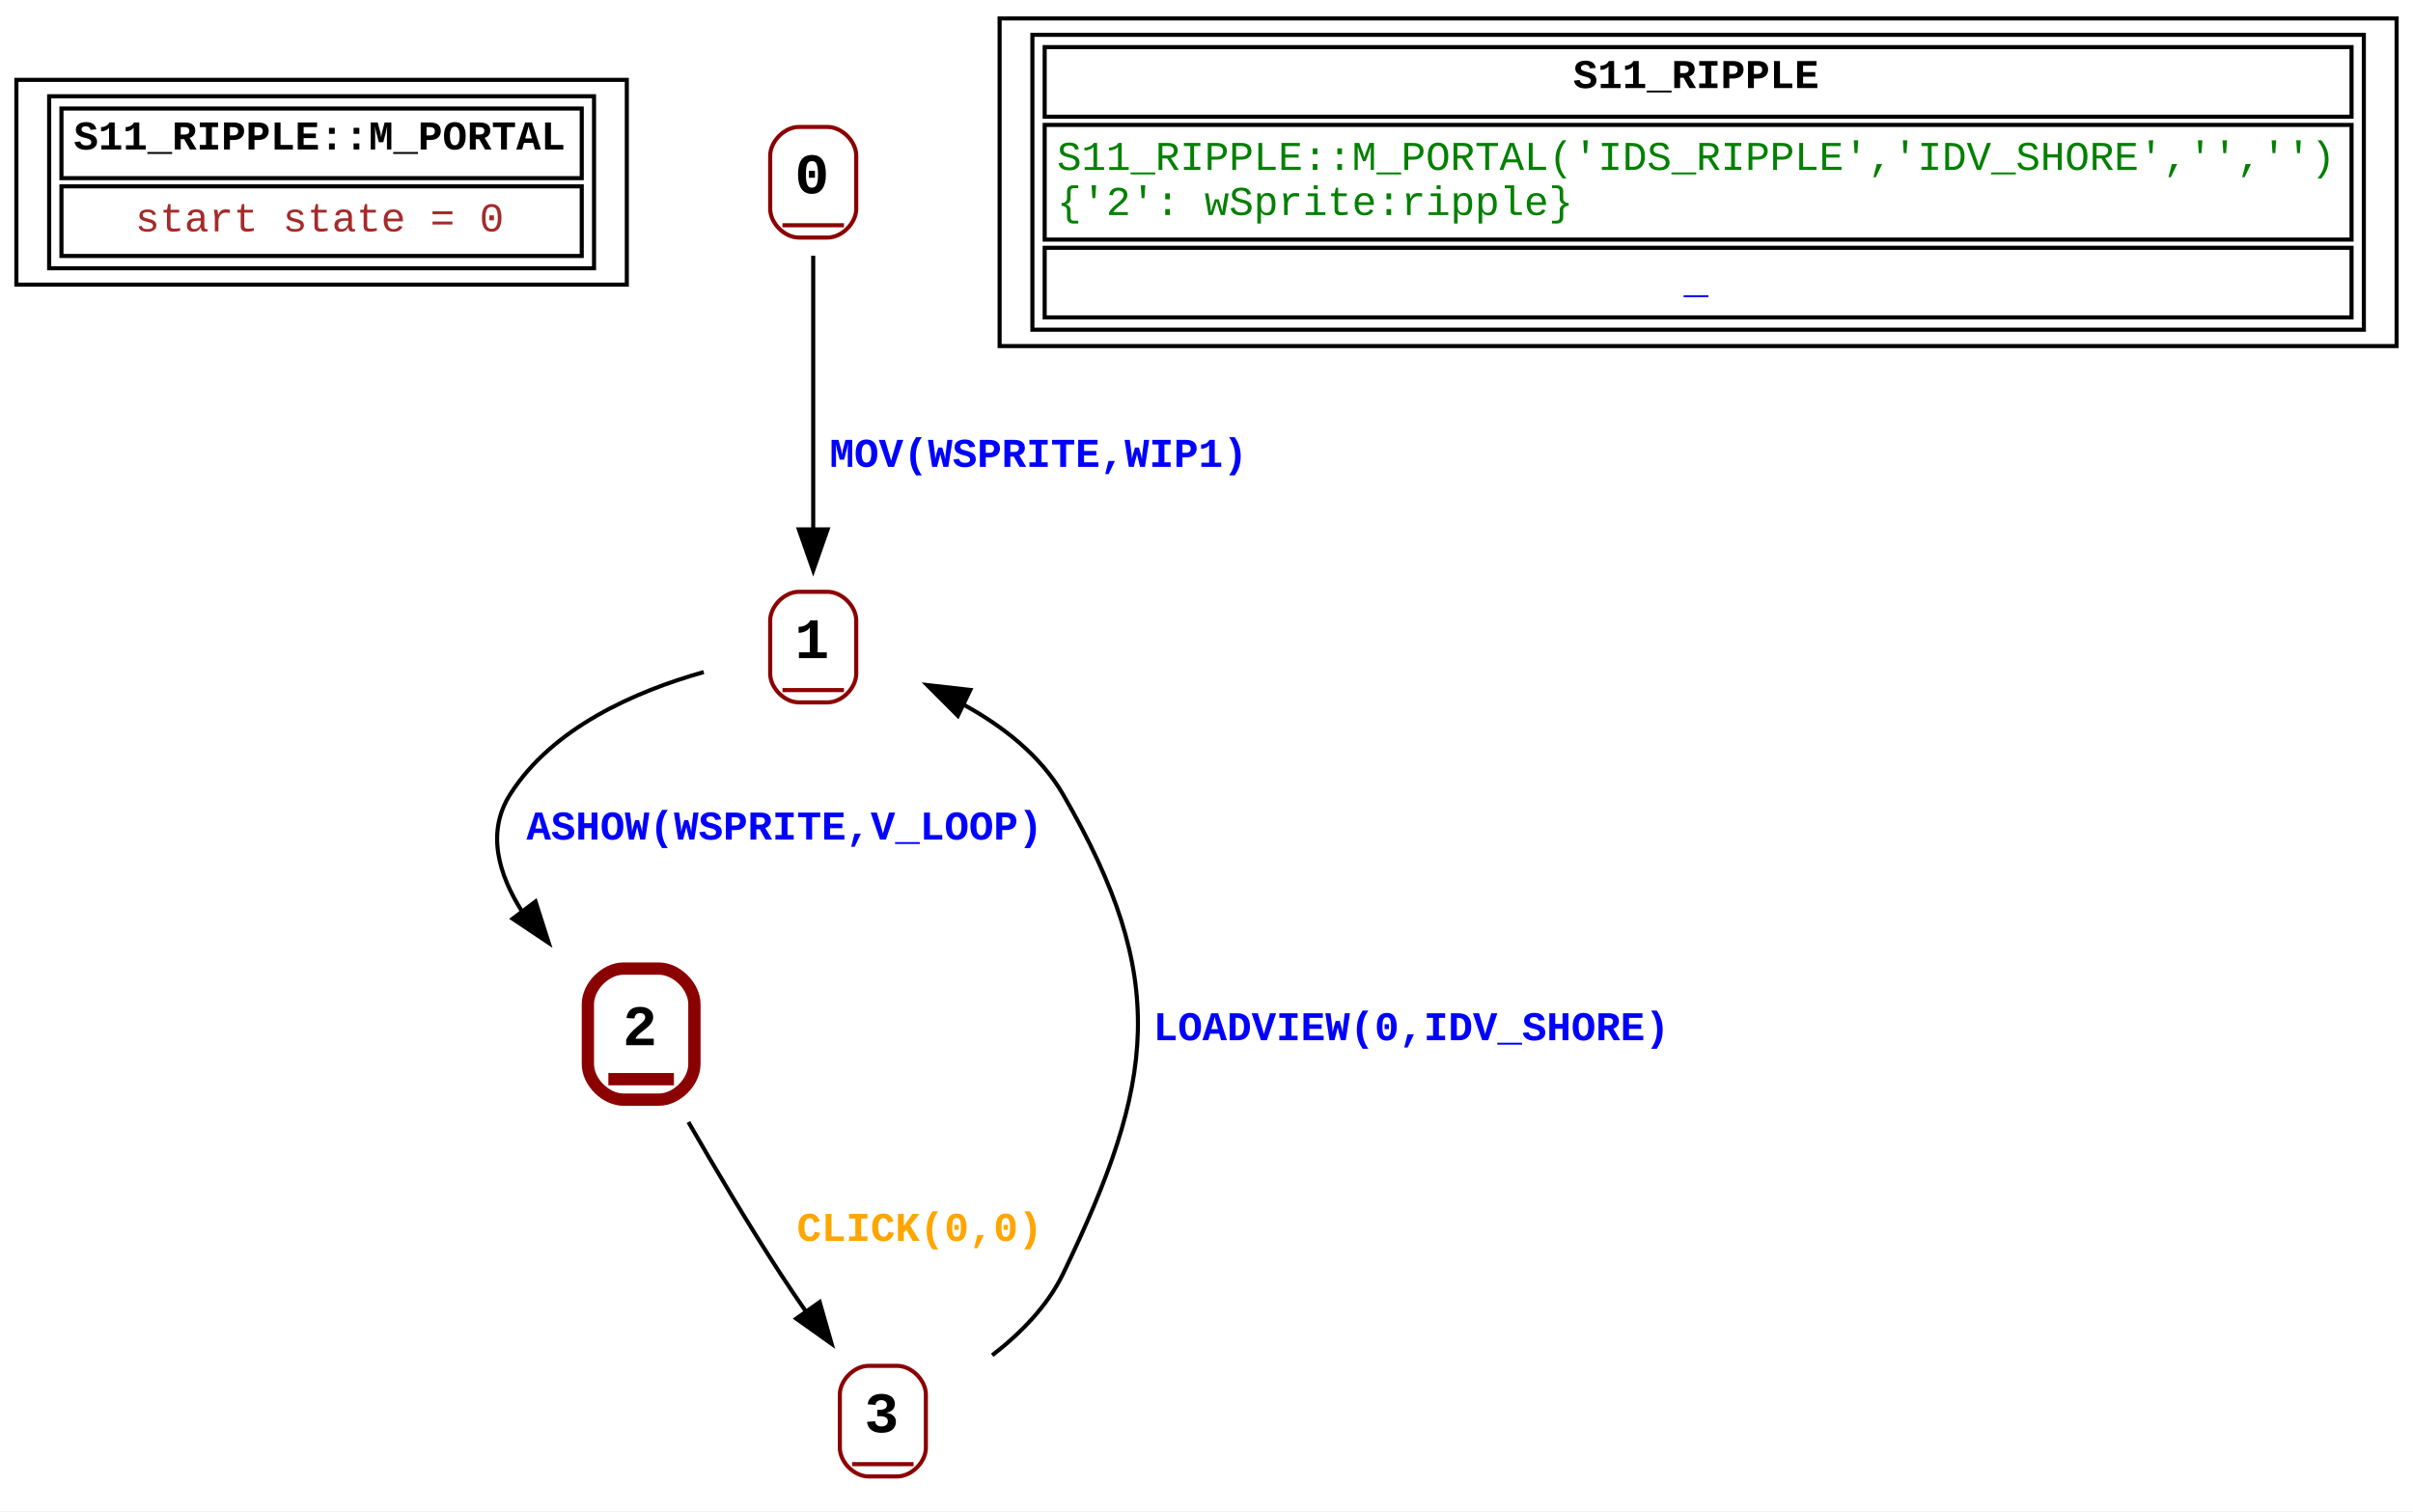
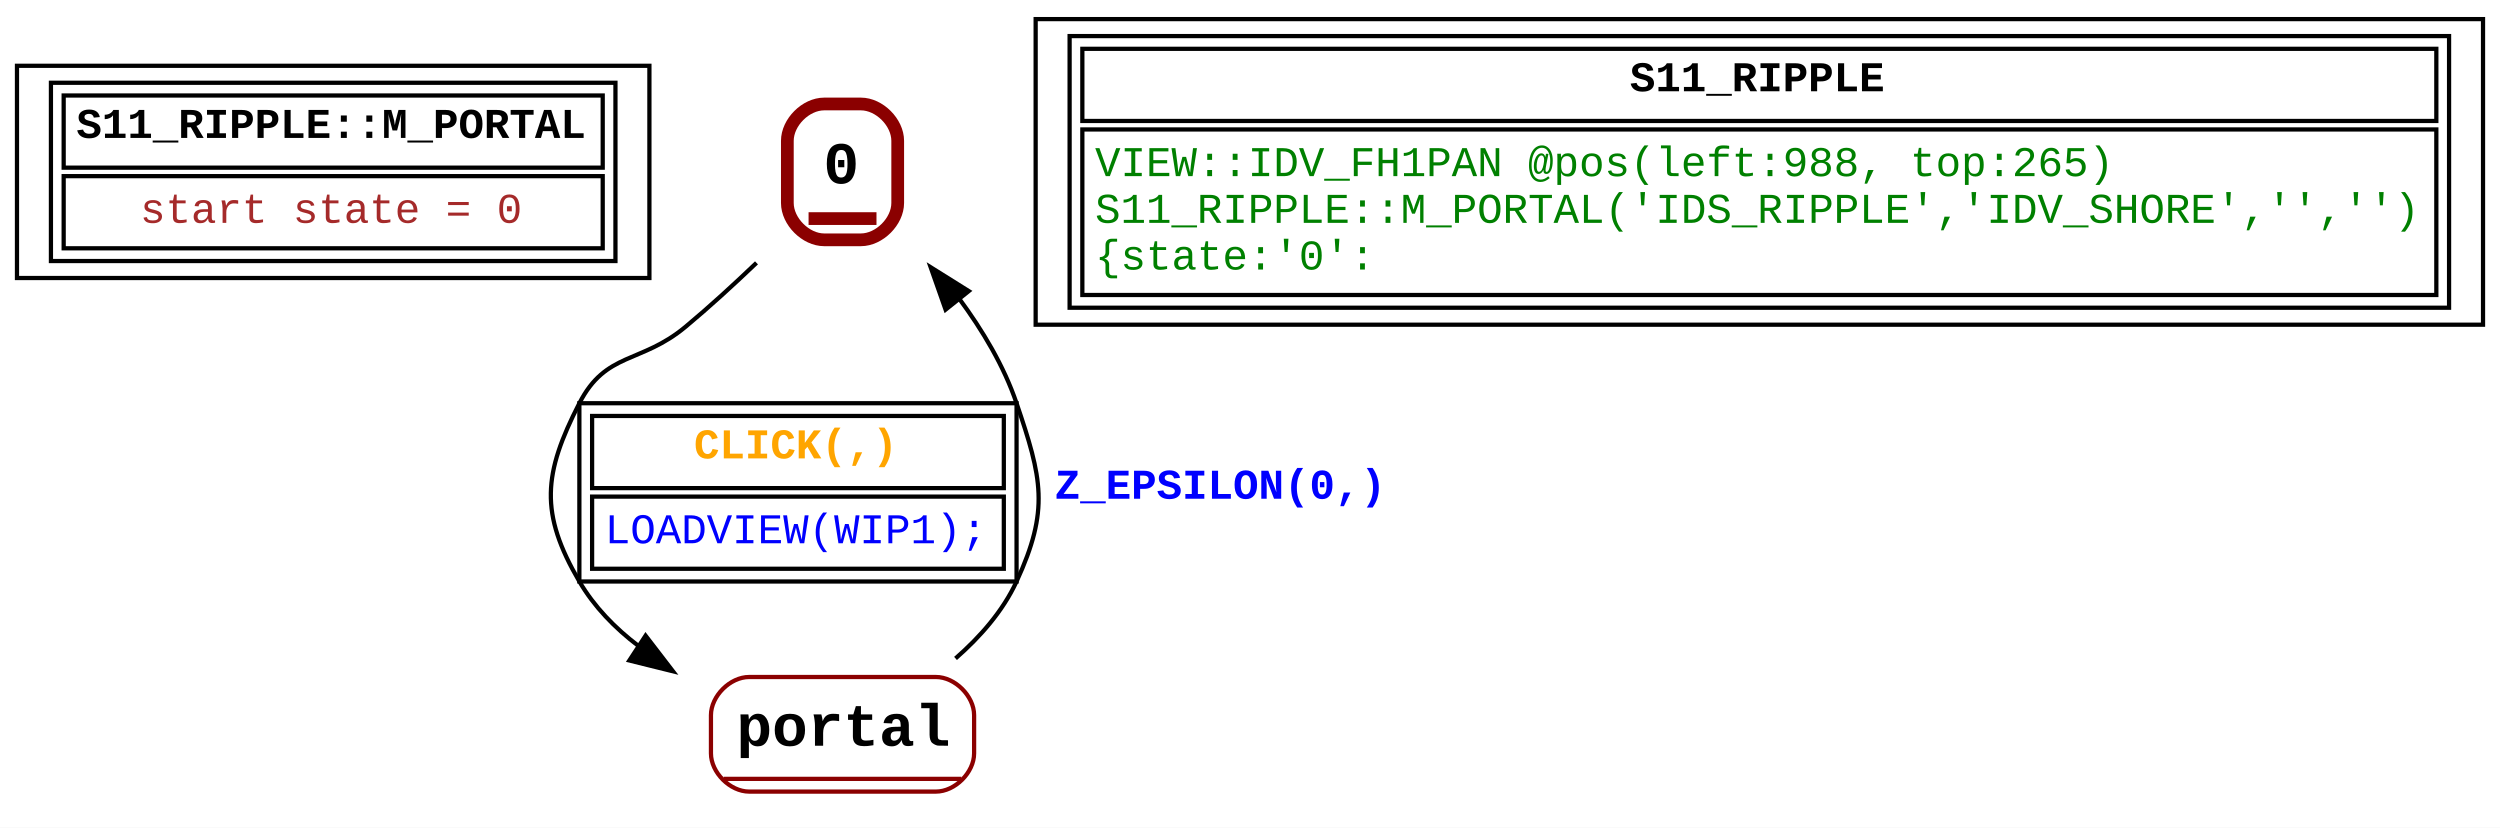
- <svg xmlns="http://www.w3.org/2000/svg" width="589pt" height="369pt" viewBox="0.00 0.00 589.00 369.00">
-   <g id="graph0" class="graph" transform="scale(1 1) rotate(0) translate(4 365)">
-     <polygon fill="white" stroke="none" points="-4,4 -4,-365 585,-365 585,4 -4,4" />
+ <svg xmlns="http://www.w3.org/2000/svg" width="589pt" height="195pt" viewBox="0.00 0.00 589.00 195.00">
+   <g id="graph0" class="graph" transform="scale(1 1) rotate(0) translate(4 191)">
+     <polygon fill="white" stroke="none" points="-4,4 -4,-191 585,-191 585,4 -4,4" />
    <g id="node1" class="node">
-       <polygon fill="none" stroke="black" points="0,-295.5 0,-345.5 149,-345.5 149,-295.5 0,-295.5" />
-       <polygon fill="none" stroke="black" points="11,-321.5 11,-338.5 138,-338.5 138,-321.5 11,-321.5" />
-       <text text-anchor="start" x="14" y="-328.5" font-family="Courier New" font-weight="bold" font-size="10.00">S11_RIPPLE::M_PORTAL</text>
-       <polygon fill="none" stroke="black" points="11,-302.5 11,-319.5 138,-319.5 138,-302.5 11,-302.5" />
-       <text text-anchor="start" x="29" y="-308.5" font-family="Courier New" font-size="10.00" fill="brown">start state = 0</text>
-       <polygon fill="none" stroke="black" points="8,-299.5 8,-341.5 141,-341.5 141,-299.5 8,-299.5" />
+       <polygon fill="none" stroke="black" points="0,-125.5 0,-175.5 149,-175.5 149,-125.5 0,-125.5" />
+       <polygon fill="none" stroke="black" points="11,-151.5 11,-168.5 138,-168.5 138,-151.5 11,-151.5" />
+       <text text-anchor="start" x="14" y="-158.5" font-family="Courier New" font-weight="bold" font-size="10.00">S11_RIPPLE::M_PORTAL</text>
+       <polygon fill="none" stroke="black" points="11,-132.5 11,-149.5 138,-149.5 138,-132.5 11,-132.5" />
+       <text text-anchor="start" x="29" y="-138.5" font-family="Courier New" font-size="10.00" fill="brown">start state = 0</text>
+       <polygon fill="none" stroke="black" points="8,-129.5 8,-171.5 141,-171.5 141,-129.5 8,-129.5" />
    </g>
    <g id="node2" class="node">
-       <polyline fill="none" stroke="darkred" points="187,-310 202,-310" />
-       <text text-anchor="start" x="190" y="-317.8" font-family="Courier New" font-weight="bold" font-size="14.00">0</text>
-       <path fill="none" stroke="darkred" d="M191,-307C191,-307 198,-307 198,-307 201.5,-307 205,-310.5 205,-314 205,-314 205,-327 205,-327 205,-330.5 201.5,-334 198,-334 198,-334 191,-334 191,-334 187.5,-334 184,-330.5 184,-327 184,-327 184,-314 184,-314 184,-310.5 187.5,-307 191,-307" />
+       <polyline fill="none" stroke="darkred" stroke-width="3" points="186.5,-139.5 202.5,-139.5" />
+       <text text-anchor="start" x="190" y="-147.8" font-family="Courier New" font-weight="bold" font-size="14.00">0</text>
+       <path fill="none" stroke="darkred" stroke-width="3" d="M190.17,-134.5C190.17,-134.5 198.83,-134.5 198.83,-134.5 203.17,-134.5 207.5,-138.83 207.5,-143.17 207.5,-143.17 207.5,-157.83 207.5,-157.83 207.5,-162.17 203.17,-166.5 198.83,-166.5 198.83,-166.5 190.17,-166.5 190.17,-166.5 185.83,-166.5 181.5,-162.17 181.5,-157.83 181.5,-157.83 181.5,-143.17 181.5,-143.17 181.5,-138.83 185.83,-134.5 190.17,-134.5" />
    </g>
    <g id="node3" class="node">
-       <polyline fill="none" stroke="darkred" points="187,-196.5 202,-196.5" />
-       <text text-anchor="start" x="190" y="-204.3" font-family="Courier New" font-weight="bold" font-size="14.00">1</text>
-       <path fill="none" stroke="darkred" d="M191,-193.5C191,-193.5 198,-193.5 198,-193.5 201.5,-193.5 205,-197 205,-200.5 205,-200.5 205,-213.5 205,-213.5 205,-217 201.5,-220.5 198,-220.5 198,-220.5 191,-220.5 191,-220.5 187.5,-220.5 184,-217 184,-213.5 184,-213.5 184,-200.5 184,-200.5 184,-197 187.5,-193.5 191,-193.5" />
+       <polyline fill="none" stroke="darkred" points="166.5,-7.5 222.5,-7.5" />
+       <text text-anchor="start" x="169.5" y="-15.3" font-family="Courier New" font-weight="bold" font-size="14.00">portal</text>
+       <path fill="none" stroke="darkred" d="M172.5,-4.5C172.5,-4.5 216.5,-4.5 216.5,-4.5 221,-4.5 225.5,-9 225.5,-13.5 225.5,-13.5 225.5,-22.5 225.5,-22.5 225.5,-27 221,-31.5 216.5,-31.5 216.5,-31.5 172.5,-31.5 172.5,-31.5 168,-31.5 163.5,-27 163.5,-22.5 163.5,-22.5 163.5,-13.5 163.5,-13.5 163.5,-9 168,-4.5 172.5,-4.5" />
    </g>
    <g id="edge1" class="edge">
-       <path fill="none" stroke="black" d="M194.5,-302.57C194.5,-284.78 194.5,-256.53 194.5,-235.54" />
-       <polygon fill="black" stroke="black" points="198,-235.73 194.5,-225.73 191,-235.73 198,-235.73" />
-       <text text-anchor="start" x="198.5" y="-251" font-family="Courier New" font-weight="bold" font-size="10.00" fill="blue">MOV(WSPRITE,WIP1)</text>
+       <path fill="none" stroke="black" d="M174.23,-129.07C168.92,-123.99 163.11,-118.67 157.5,-114 146.98,-105.24 138.74,-108.19 132.5,-96 123.99,-79.39 123.09,-70.12 132.5,-54 135.98,-48.05 140.88,-43.02 146.43,-38.81" />
+       <polygon fill="black" stroke="black" points="148.1,-41.24 154.56,-32.84 144.27,-35.39 148.1,-41.24" />
+       <polygon fill="none" stroke="black" points="135.5,-76 135.5,-93 232.5,-93 232.5,-76 135.5,-76" />
+       <text text-anchor="start" x="159.5" y="-83" font-family="Courier New" font-weight="bold" font-size="10.00" fill="orange">CLICK(,)</text>
+       <polygon fill="none" stroke="black" points="135.5,-57 135.5,-74 232.5,-74 232.5,-57 135.5,-57" />
+       <text text-anchor="start" x="138.5" y="-63" font-family="Courier New" font-size="10.00" fill="blue">LOADVIEW(WIP1);</text>
+       <polygon fill="none" stroke="black" points="132.5,-54 132.5,-96 235.5,-96 235.5,-54 132.5,-54" />
+     </g>
+     <g id="edge2" class="edge">
+       <path fill="none" stroke="black" d="M221.12,-35.87C226.92,-40.94 232.29,-47.03 235.5,-54 243.32,-70.95 241.49,-78.32 235.5,-96 232.53,-104.76 227.48,-113.21 221.93,-120.71" />
+       <polygon fill="black" stroke="black" points="218.78,-118.05 215.26,-128.04 224.24,-122.42 218.78,-118.05" />
+       <text text-anchor="start" x="244.5" y="-73.5" font-family="Courier New" font-weight="bold" font-size="10.00" fill="blue">Z_EPSILON(0,)</text>
    </g>
    <g id="node4" class="node">
-       <polyline fill="none" stroke="darkred" stroke-width="3" points="144.5,-101.5 160.5,-101.5" />
-       <text text-anchor="start" x="148" y="-109.8" font-family="Courier New" font-weight="bold" font-size="14.00">2</text>
-       <path fill="none" stroke="darkred" stroke-width="3" d="M148.17,-96.5C148.17,-96.5 156.83,-96.5 156.83,-96.5 161.17,-96.5 165.5,-100.83 165.5,-105.17 165.5,-105.17 165.5,-119.83 165.5,-119.83 165.5,-124.17 161.17,-128.5 156.83,-128.5 156.83,-128.5 148.17,-128.5 148.17,-128.5 143.83,-128.5 139.5,-124.17 139.5,-119.83 139.5,-119.83 139.5,-105.17 139.5,-105.17 139.5,-100.83 143.83,-96.5 148.17,-96.5" />
-     </g>
-     <g id="edge2" class="edge">
-       <path fill="none" stroke="black" d="M167.78,-200.9C151.08,-196.19 130.84,-187.33 120.5,-171 114.71,-161.86 117.59,-151.61 123.51,-142.32" />
-       <polygon fill="black" stroke="black" points="126.72,-144.88 129.94,-134.78 121.13,-140.67 126.72,-144.88" />
-       <text text-anchor="start" x="124.5" y="-160" font-family="Courier New" font-weight="bold" font-size="10.00" fill="blue">ASHOW(WSPRITE,V_LOOP)</text>
-     </g>
-     <g id="node5" class="node">
-       <polyline fill="none" stroke="darkred" points="204,-7.5 219,-7.5" />
-       <text text-anchor="start" x="207" y="-15.3" font-family="Courier New" font-weight="bold" font-size="14.00">3</text>
-       <path fill="none" stroke="darkred" d="M208,-4.5C208,-4.5 215,-4.5 215,-4.5 218.5,-4.5 222,-8 222,-11.5 222,-11.5 222,-24.5 222,-24.5 222,-28 218.5,-31.5 215,-31.5 215,-31.5 208,-31.5 208,-31.5 204.5,-31.5 201,-28 201,-24.5 201,-24.5 201,-11.5 201,-11.5 201,-8 204.5,-4.5 208,-4.5" />
-     </g>
-     <g id="edge3" class="edge">
-       <path fill="none" stroke="black" d="M164.04,-91.02C170.43,-79.92 178.65,-66.05 186.5,-54 188.46,-51 190.56,-47.89 192.68,-44.82" />
-       <polygon fill="black" stroke="black" points="196.08,-47.07 198.99,-36.89 190.36,-43.03 196.08,-47.07" />
-       <text text-anchor="start" x="190.5" y="-62" font-family="Courier New" font-weight="bold" font-size="10.00" fill="orange">CLICK(0,0)</text>
-     </g>
-     <g id="edge4" class="edge">
-       <path fill="none" stroke="black" d="M238.19,-34.08C245.11,-39.41 251.68,-46.09 255.5,-54 278.09,-100.84 281.56,-126 255.5,-171 249.95,-180.59 240.67,-187.78 231,-193.06" />
-       <polygon fill="black" stroke="black" points="229.81,-190.23 222.32,-197.73 232.85,-196.54 229.81,-190.23" />
-       <text text-anchor="start" x="277.5" y="-111" font-family="Courier New" font-weight="bold" font-size="10.00" fill="blue">LOADVIEW(0,IDV_SHORE)</text>
-     </g>
-     <g id="node6" class="node">
-       <polygon fill="none" stroke="black" points="240,-280.5 240,-360.5 581,-360.5 581,-280.5 240,-280.5" />
-       <polygon fill="none" stroke="black" points="251,-336.5 251,-353.5 570,-353.5 570,-336.5 251,-336.5" />
-       <text text-anchor="start" x="380" y="-343.5" font-family="Courier New" font-weight="bold" font-size="10.00">S11_RIPPLE</text>
-       <polygon fill="none" stroke="black" points="251,-306.5 251,-334.5 570,-334.5 570,-306.5 251,-306.5" />
-       <text text-anchor="start" x="254" y="-323.5" font-family="Courier New" font-size="10.00" fill="green">S11_RIPPLE::M_PORTAL('IDS_RIPPLE','IDV_SHORE','','')</text>
-       <text text-anchor="start" x="254" y="-312.5" font-family="Courier New" font-size="10.00" fill="green">{'2': wSprite:ripple}</text>
-       <polygon fill="none" stroke="black" points="251,-287.5 251,-304.5 570,-304.5 570,-287.5 251,-287.5" />
-       <text text-anchor="start" x="407" y="-293.5" font-family="Courier New" font-size="10.00" fill="blue">_</text>
-       <polygon fill="none" stroke="black" points="248,-284.5 248,-356.5 573,-356.5 573,-284.5 248,-284.5" />
+       <polygon fill="none" stroke="black" points="240,-114.5 240,-186.5 581,-186.5 581,-114.5 240,-114.5" />
+       <polygon fill="none" stroke="black" points="251,-162.5 251,-179.5 570,-179.5 570,-162.5 251,-162.5" />
+       <text text-anchor="start" x="380" y="-169.5" font-family="Courier New" font-weight="bold" font-size="10.00">S11_RIPPLE</text>
+       <polygon fill="none" stroke="black" points="251,-121.5 251,-160.5 570,-160.5 570,-121.5 251,-121.5" />
+       <text text-anchor="start" x="254" y="-149.5" font-family="Courier New" font-size="10.00" fill="green">VIEW::IDV_FH1PAN @pos(left:988, top:265)</text>
+       <text text-anchor="start" x="254" y="-138.5" font-family="Courier New" font-size="10.00" fill="green">S11_RIPPLE::M_PORTAL('IDS_RIPPLE','IDV_SHORE','','')</text>
+       <text text-anchor="start" x="254" y="-127.5" font-family="Courier New" font-size="10.00" fill="green">{state:'0':</text>
+       <polygon fill="none" stroke="black" points="248,-118.5 248,-182.5 573,-182.5 573,-118.5 248,-118.5" />
    </g>
  </g>
</svg>
